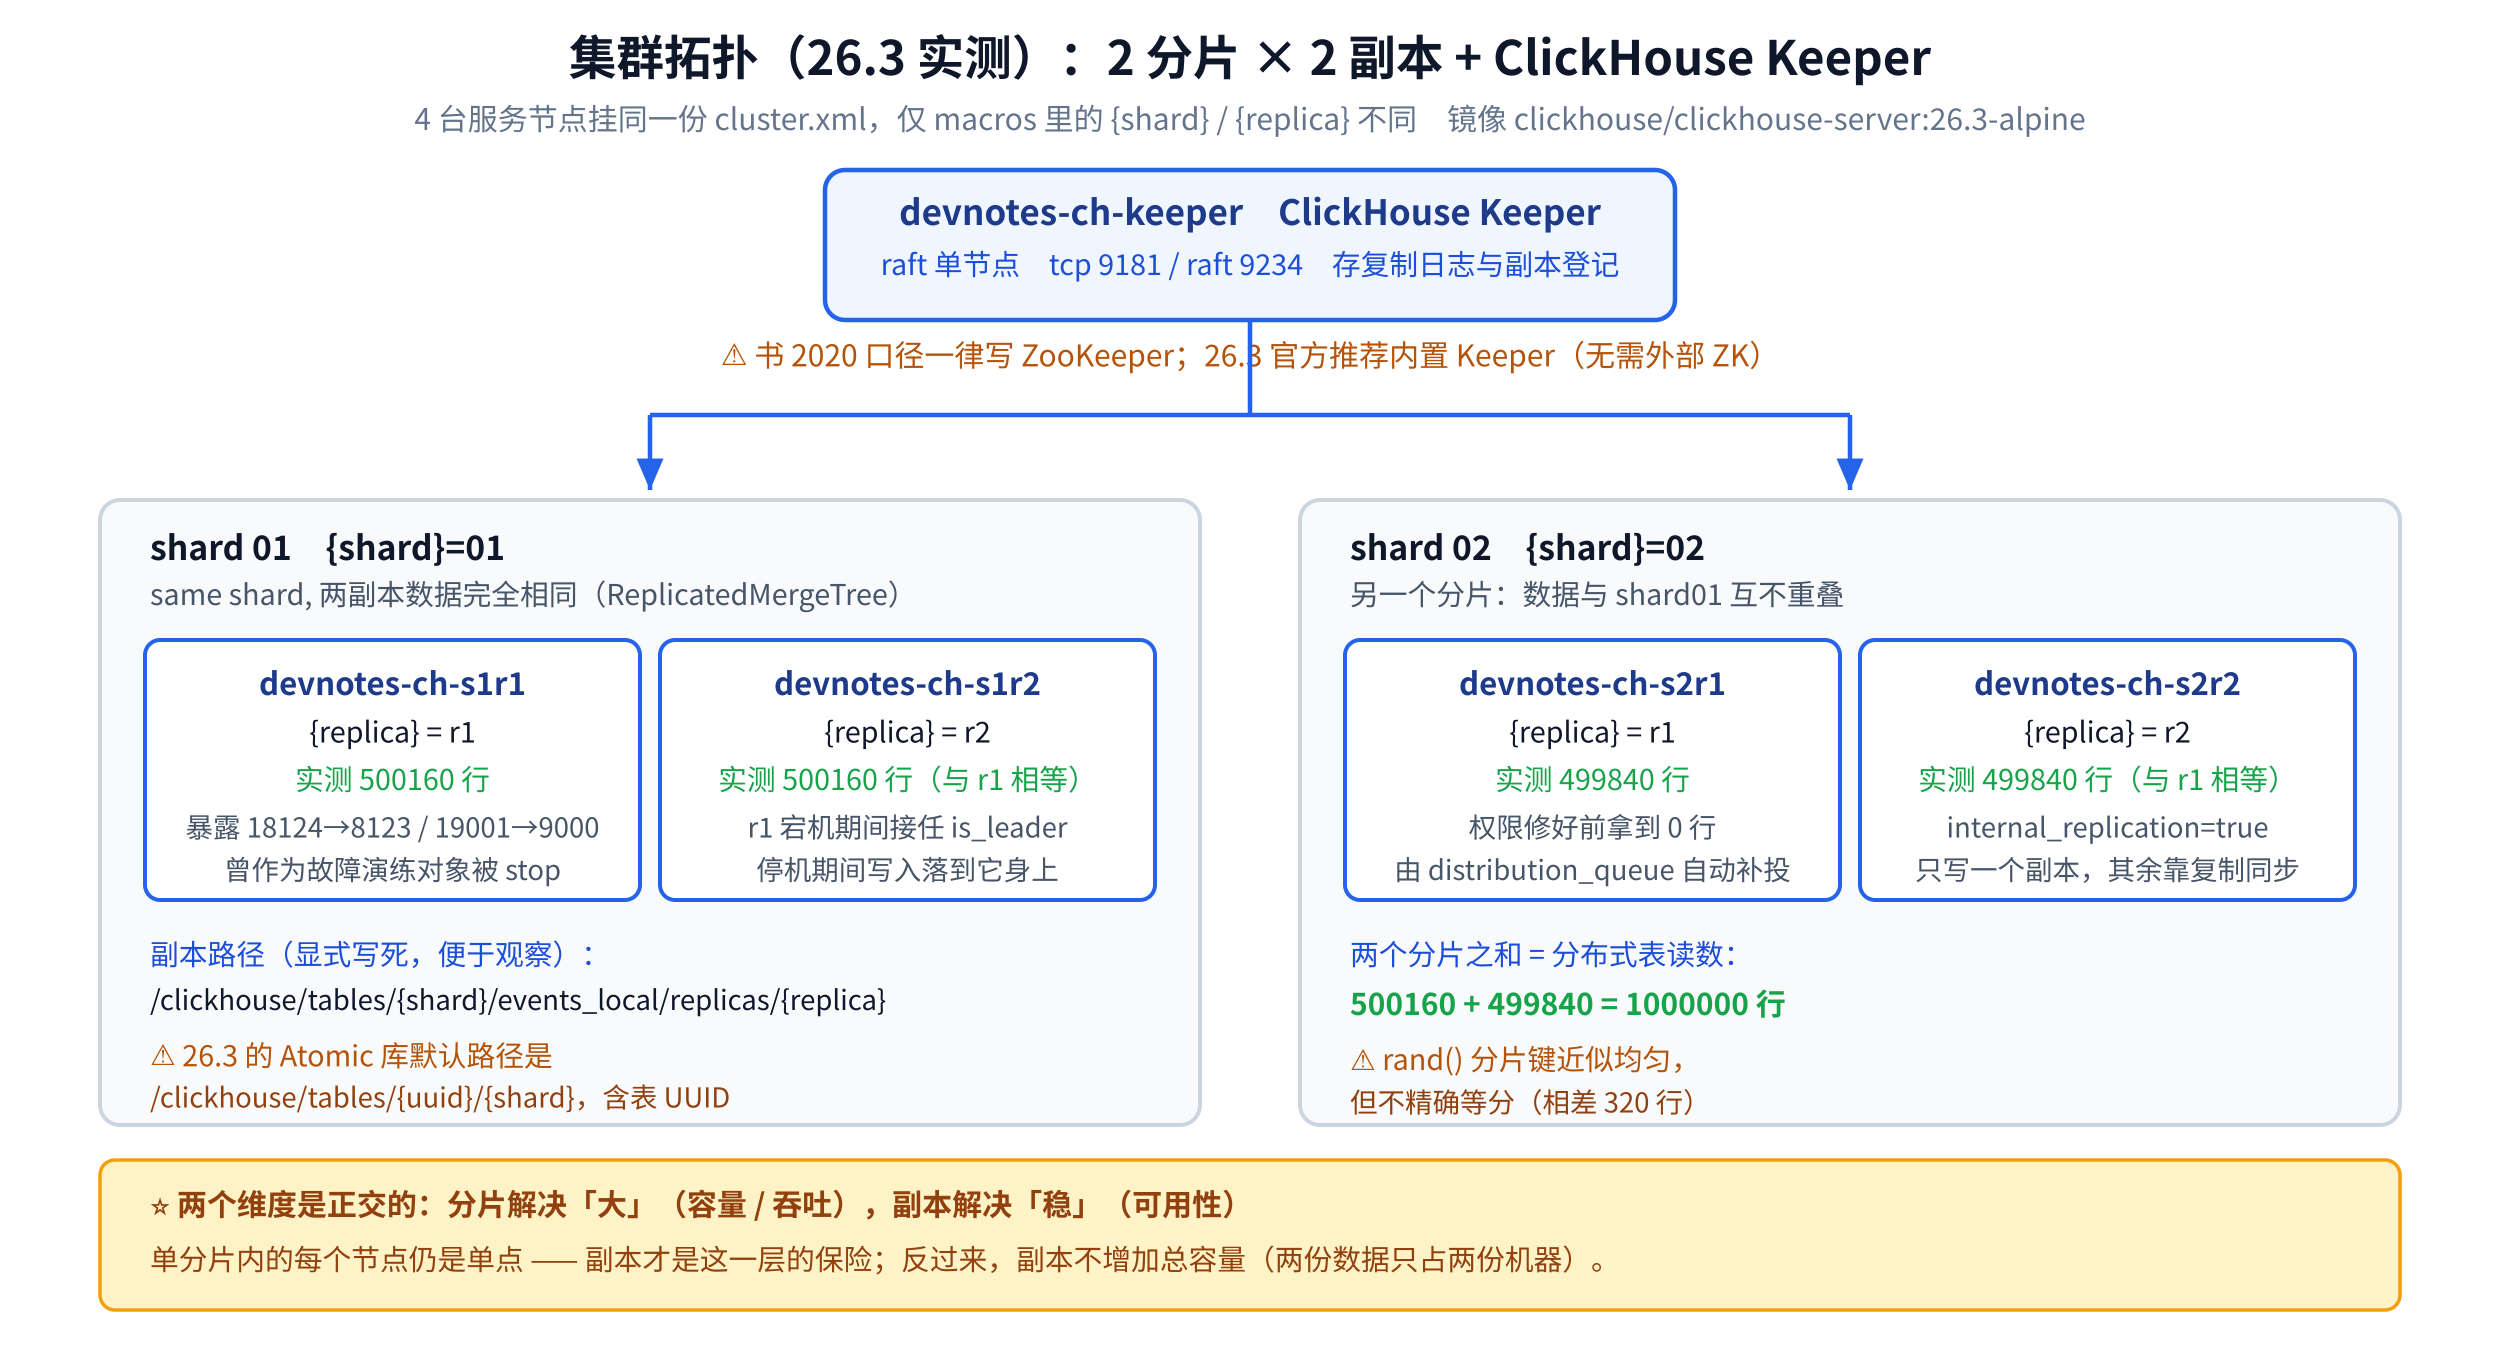
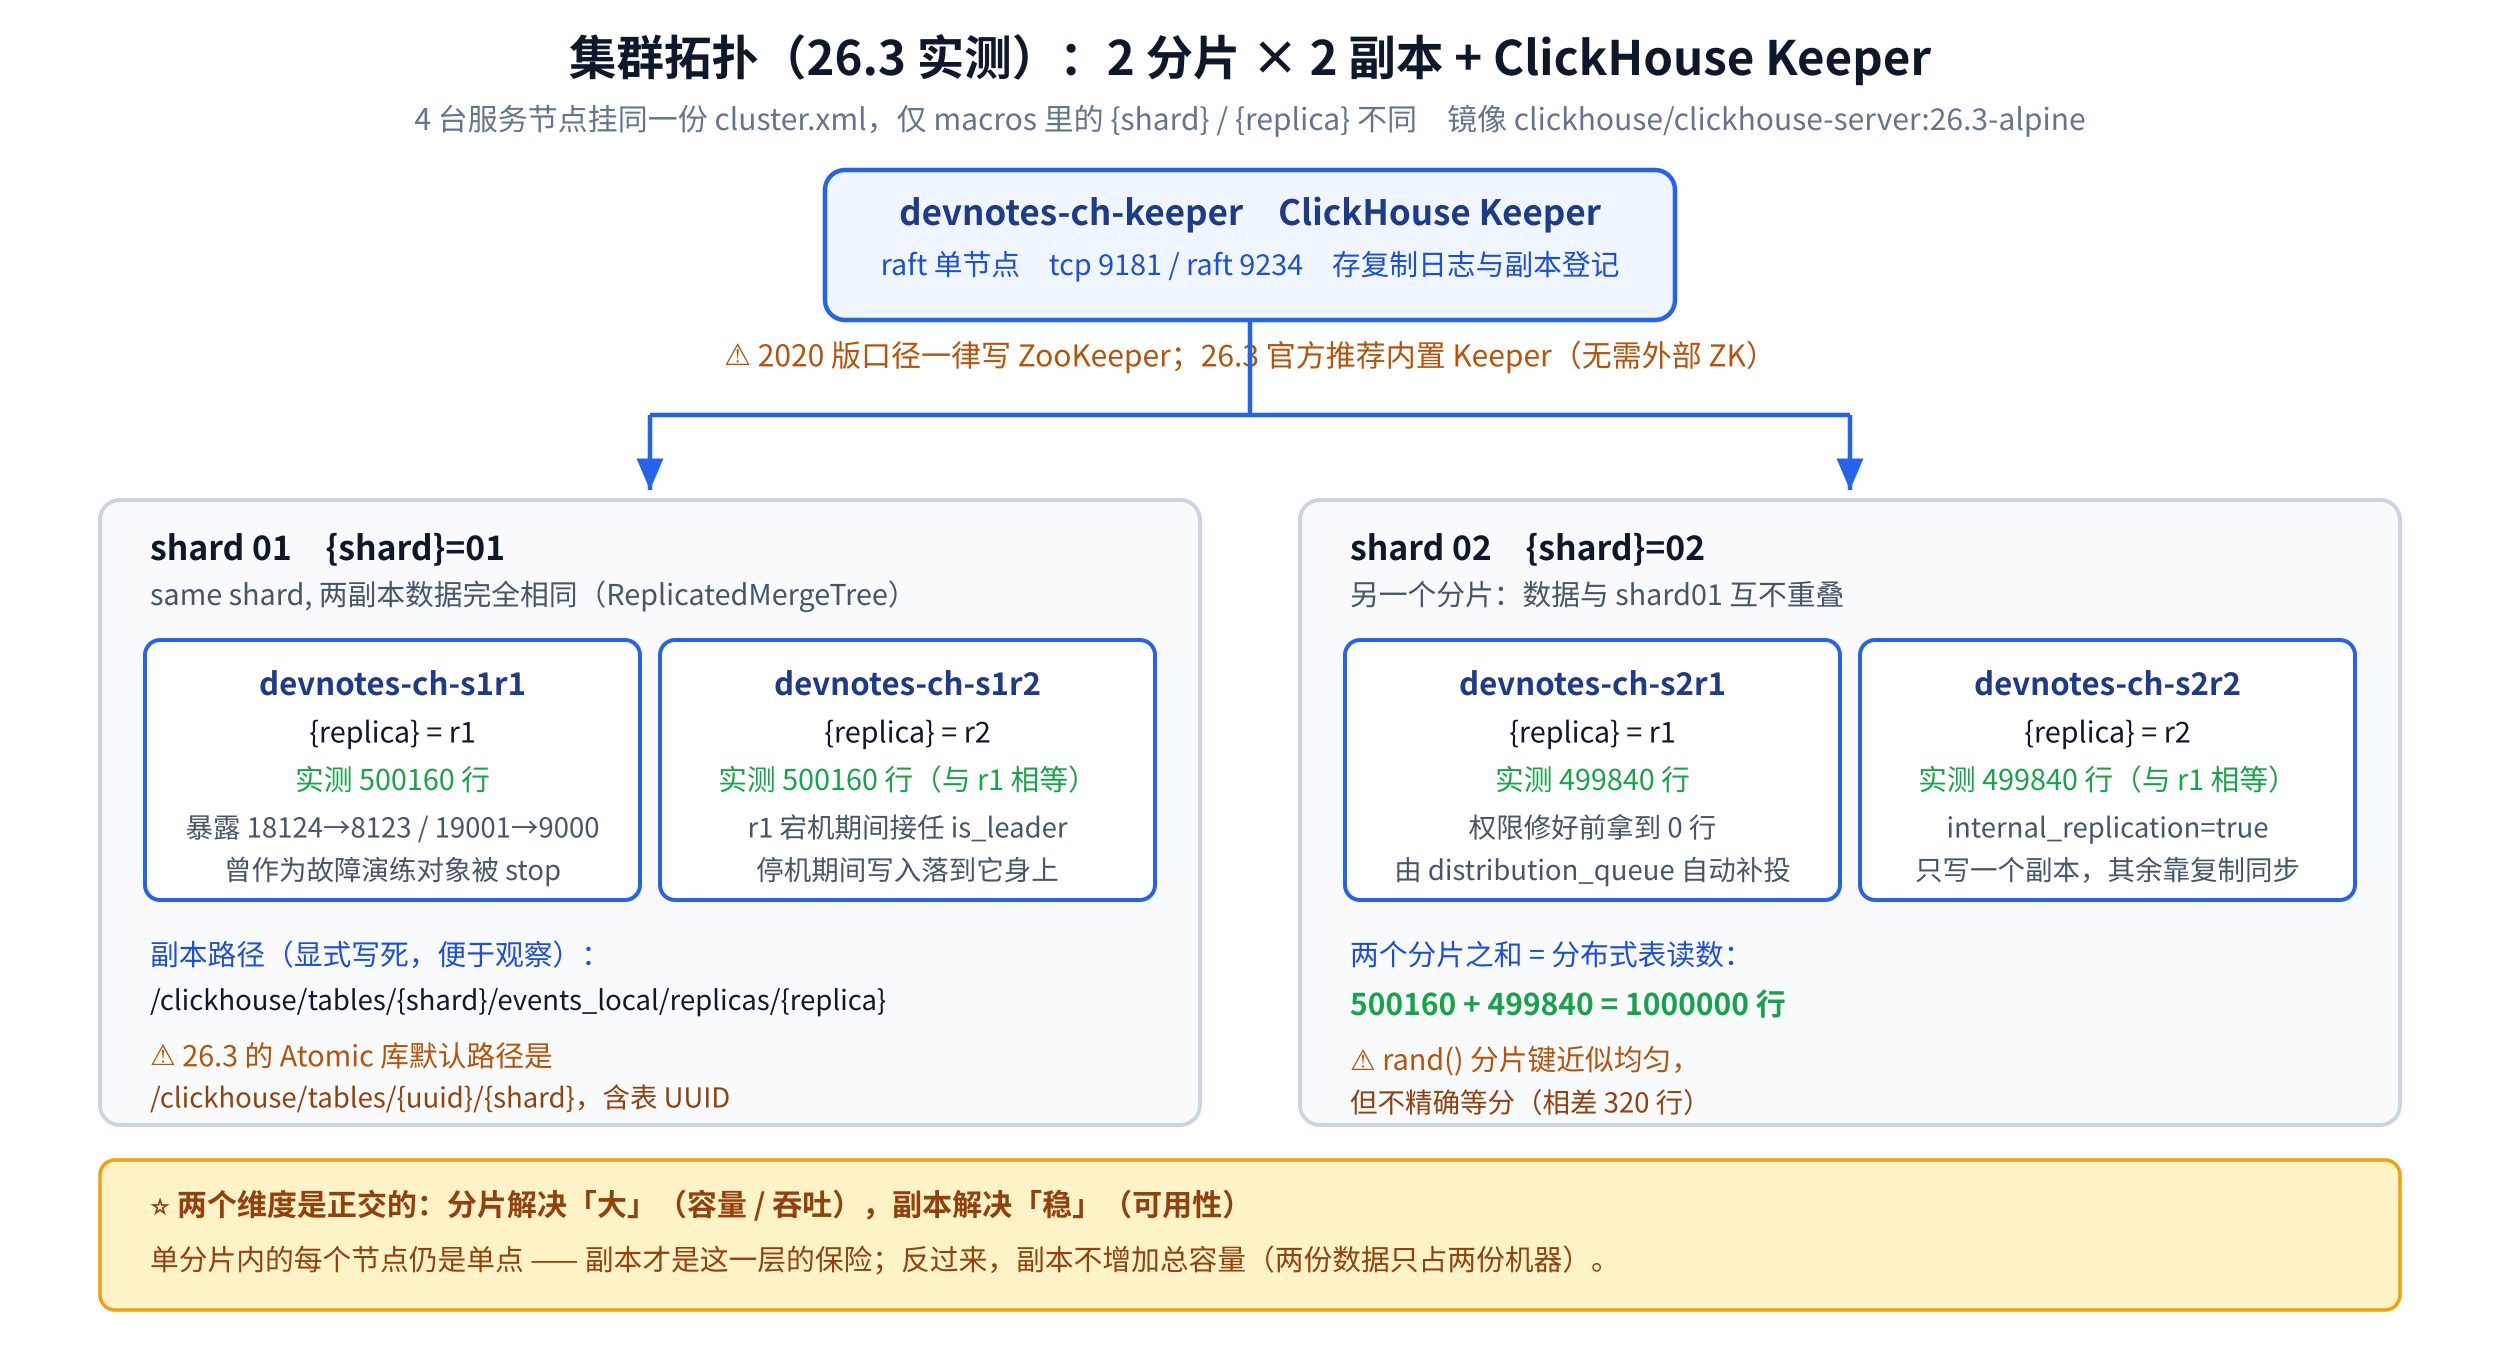
<svg xmlns="http://www.w3.org/2000/svg" viewBox="0 0 1000 540" width="1000" height="540" font-family="Microsoft YaHei, PingFang SC, Noto Sans CJK SC, sans-serif">
  <defs>
    <marker id="mkA" markerWidth="9" markerHeight="9" refX="7" refY="3" orient="auto">
      <path d="M0,0 L7,3 L0,6 Z" fill="#2563eb" />
    </marker>
  </defs>
  <rect x="0" y="0" width="1000" height="540" fill="#ffffff" />
  <text x="500" y="30" text-anchor="middle" font-size="19" font-weight="bold" fill="#0f172a">集群拓扑（26.3 实测）：2 分片 × 2 副本 + ClickHouse Keeper</text>
  <text x="500" y="52" text-anchor="middle" font-size="12" fill="#64748b">4 台服务节点挂同一份 cluster.xml，仅 macros 里的 {shard} / {replica} 不同　镜像 clickhouse/clickhouse-server:26.3-alpine</text>
  <rect x="330" y="68" width="340" height="60" rx="8" fill="#eff6ff" stroke="#2563eb" stroke-width="1.8" />
  <text x="500" y="90" text-anchor="middle" font-size="14" font-weight="bold" fill="#1e3a8a">devnotes-ch-keeper　ClickHouse Keeper</text>
  <text x="500" y="110" text-anchor="middle" font-size="11.5" fill="#1d4ed8">raft 单节点　tcp 9181 / raft 9234　存复制日志与副本登记</text>
-   <text x="500" y="146" text-anchor="middle" font-size="12" fill="#b45309">⚠️ 书 2020 口径一律写 ZooKeeper；26.3 官方推荐内置 Keeper（无需外部 ZK）</text>
+   <text x="500" y="146" text-anchor="middle" font-size="12" fill="#b45309">⚠️ 2020 版口径一律写 ZooKeeper；26.3 官方推荐内置 Keeper（无需外部 ZK）</text>
  <line x1="500" y1="128" x2="500" y2="166" stroke="#2563eb" stroke-width="1.8" />
  <line x1="260" y1="166" x2="740" y2="166" stroke="#2563eb" stroke-width="1.8" />
  <line x1="260" y1="166" x2="260" y2="196" stroke="#2563eb" stroke-width="1.8" marker-end="url(#mkA)" />
  <line x1="740" y1="166" x2="740" y2="196" stroke="#2563eb" stroke-width="1.8" marker-end="url(#mkA)" />
  <rect x="40" y="200" width="440" height="250" rx="8" fill="#f8fafc" stroke="#cbd5e1" stroke-width="1.6" />
  <text x="60" y="224" font-size="13.5" font-weight="bold" fill="#0f172a">shard 01　{shard}=01</text>
  <text x="60" y="242" font-size="11.5" fill="#475569">same shard, 两副本数据完全相同（ReplicatedMergeTree）</text>
  <rect x="58" y="256" width="198" height="104" rx="6" fill="#ffffff" stroke="#2563eb" stroke-width="1.6" />
  <text x="157" y="278" text-anchor="middle" font-size="12.5" font-weight="bold" fill="#1e3a8a">devnotes-ch-s1r1</text>
  <text x="157" y="297" text-anchor="middle" font-size="11.5" fill="#0f172a">{replica} = r1</text>
  <text x="157" y="316" text-anchor="middle" font-size="11.5" fill="#16a34a">实测 500160 行</text>
  <text x="157" y="335" text-anchor="middle" font-size="11" fill="#475569">暴露 18124→8123 / 19001→9000</text>
  <text x="157" y="352" text-anchor="middle" font-size="11" fill="#475569">曾作为故障演练对象被 stop</text>
  <rect x="264" y="256" width="198" height="104" rx="6" fill="#ffffff" stroke="#2563eb" stroke-width="1.6" />
  <text x="363" y="278" text-anchor="middle" font-size="12.5" font-weight="bold" fill="#1e3a8a">devnotes-ch-s1r2</text>
  <text x="363" y="297" text-anchor="middle" font-size="11.5" fill="#0f172a">{replica} = r2</text>
  <text x="363" y="316" text-anchor="middle" font-size="11.5" fill="#16a34a">实测 500160 行（与 r1 相等）</text>
  <text x="363" y="335" text-anchor="middle" font-size="11" fill="#475569">r1 宕机期间接任 is_leader</text>
  <text x="363" y="352" text-anchor="middle" font-size="11" fill="#475569">停机期间写入落到它身上</text>
  <text x="60" y="386" font-size="11.5" fill="#1d4ed8">副本路径（显式写死，便于观察）：</text>
  <text x="60" y="404" font-size="11" fill="#0f172a">/clickhouse/tables/{shard}/events_local/replicas/{replica}</text>
  <text x="60" y="426" font-size="11.5" fill="#b45309">⚠️ 26.3 的 Atomic 库默认路径是</text>
  <text x="60" y="443" font-size="11" fill="#92400e">/clickhouse/tables/{uuid}/{shard}，含表 UUID</text>
  <rect x="520" y="200" width="440" height="250" rx="8" fill="#f8fafc" stroke="#cbd5e1" stroke-width="1.6" />
  <text x="540" y="224" font-size="13.5" font-weight="bold" fill="#0f172a">shard 02　{shard}=02</text>
  <text x="540" y="242" font-size="11.5" fill="#475569">另一个分片：数据与 shard01 互不重叠</text>
  <rect x="538" y="256" width="198" height="104" rx="6" fill="#ffffff" stroke="#2563eb" stroke-width="1.6" />
  <text x="637" y="278" text-anchor="middle" font-size="12.5" font-weight="bold" fill="#1e3a8a">devnotes-ch-s2r1</text>
  <text x="637" y="297" text-anchor="middle" font-size="11.5" fill="#0f172a">{replica} = r1</text>
  <text x="637" y="316" text-anchor="middle" font-size="11.5" fill="#16a34a">实测 499840 行</text>
  <text x="637" y="335" text-anchor="middle" font-size="11" fill="#475569">权限修好前拿到 0 行</text>
  <text x="637" y="352" text-anchor="middle" font-size="11" fill="#475569">由 distribution_queue 自动补投</text>
  <rect x="744" y="256" width="198" height="104" rx="6" fill="#ffffff" stroke="#2563eb" stroke-width="1.6" />
  <text x="843" y="278" text-anchor="middle" font-size="12.5" font-weight="bold" fill="#1e3a8a">devnotes-ch-s2r2</text>
  <text x="843" y="297" text-anchor="middle" font-size="11.5" fill="#0f172a">{replica} = r2</text>
  <text x="843" y="316" text-anchor="middle" font-size="11.5" fill="#16a34a">实测 499840 行（与 r1 相等）</text>
  <text x="843" y="335" text-anchor="middle" font-size="11" fill="#475569">internal_replication=true</text>
  <text x="843" y="352" text-anchor="middle" font-size="11" fill="#475569">只写一个副本，其余靠复制同步</text>
  <text x="540" y="386" font-size="11.5" fill="#1d4ed8">两个分片之和 = 分布式表读数：</text>
  <text x="540" y="406" font-size="12" font-weight="bold" fill="#16a34a">500160 + 499840 = 1000000 行</text>
  <text x="540" y="428" font-size="11.5" fill="#b45309">⚠️ rand() 分片键近似均匀，</text>
  <text x="540" y="445" font-size="11" fill="#92400e">但不精确等分（相差 320 行）</text>
  <rect x="40" y="464" width="920" height="60" rx="6" fill="#fef3c7" stroke="#f59e0b" stroke-width="1.4" />
  <text x="60" y="486" font-size="12" font-weight="bold" fill="#92400e">⭐ 两个维度是正交的：分片解决「大」（容量 / 吞吐），副本解决「稳」（可用性）</text>
  <text x="60" y="508" font-size="11.5" fill="#92400e">单分片内的每个节点仍是单点 —— 副本才是这一层的保险；反过来，副本不增加总容量（两份数据只占两份机器）。</text>
</svg>
